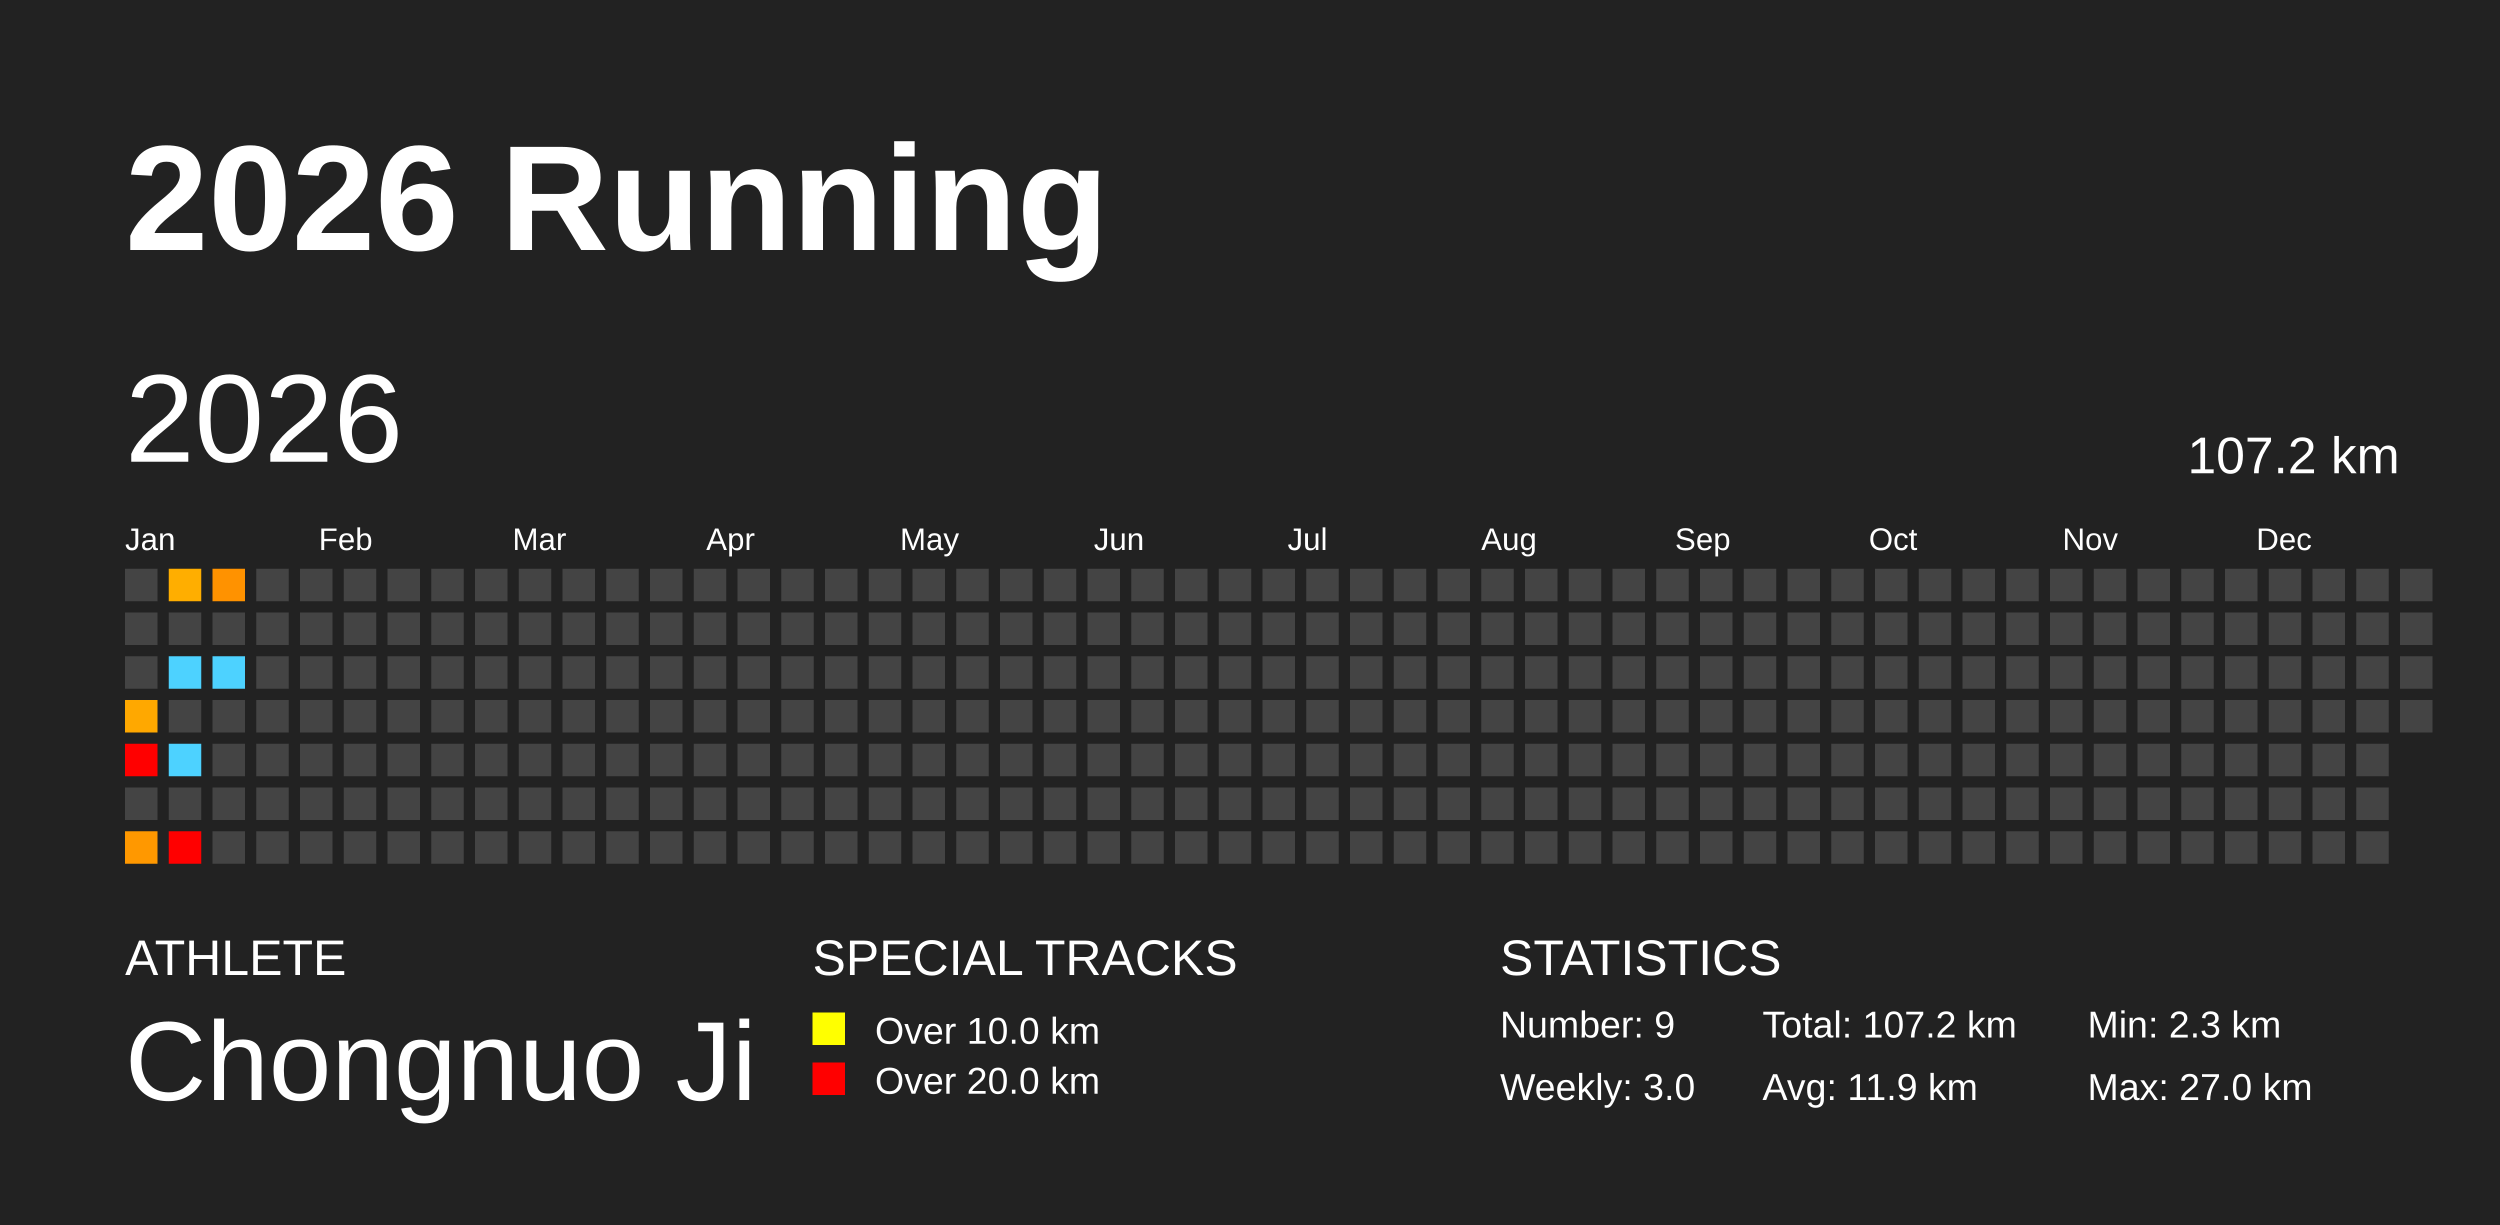
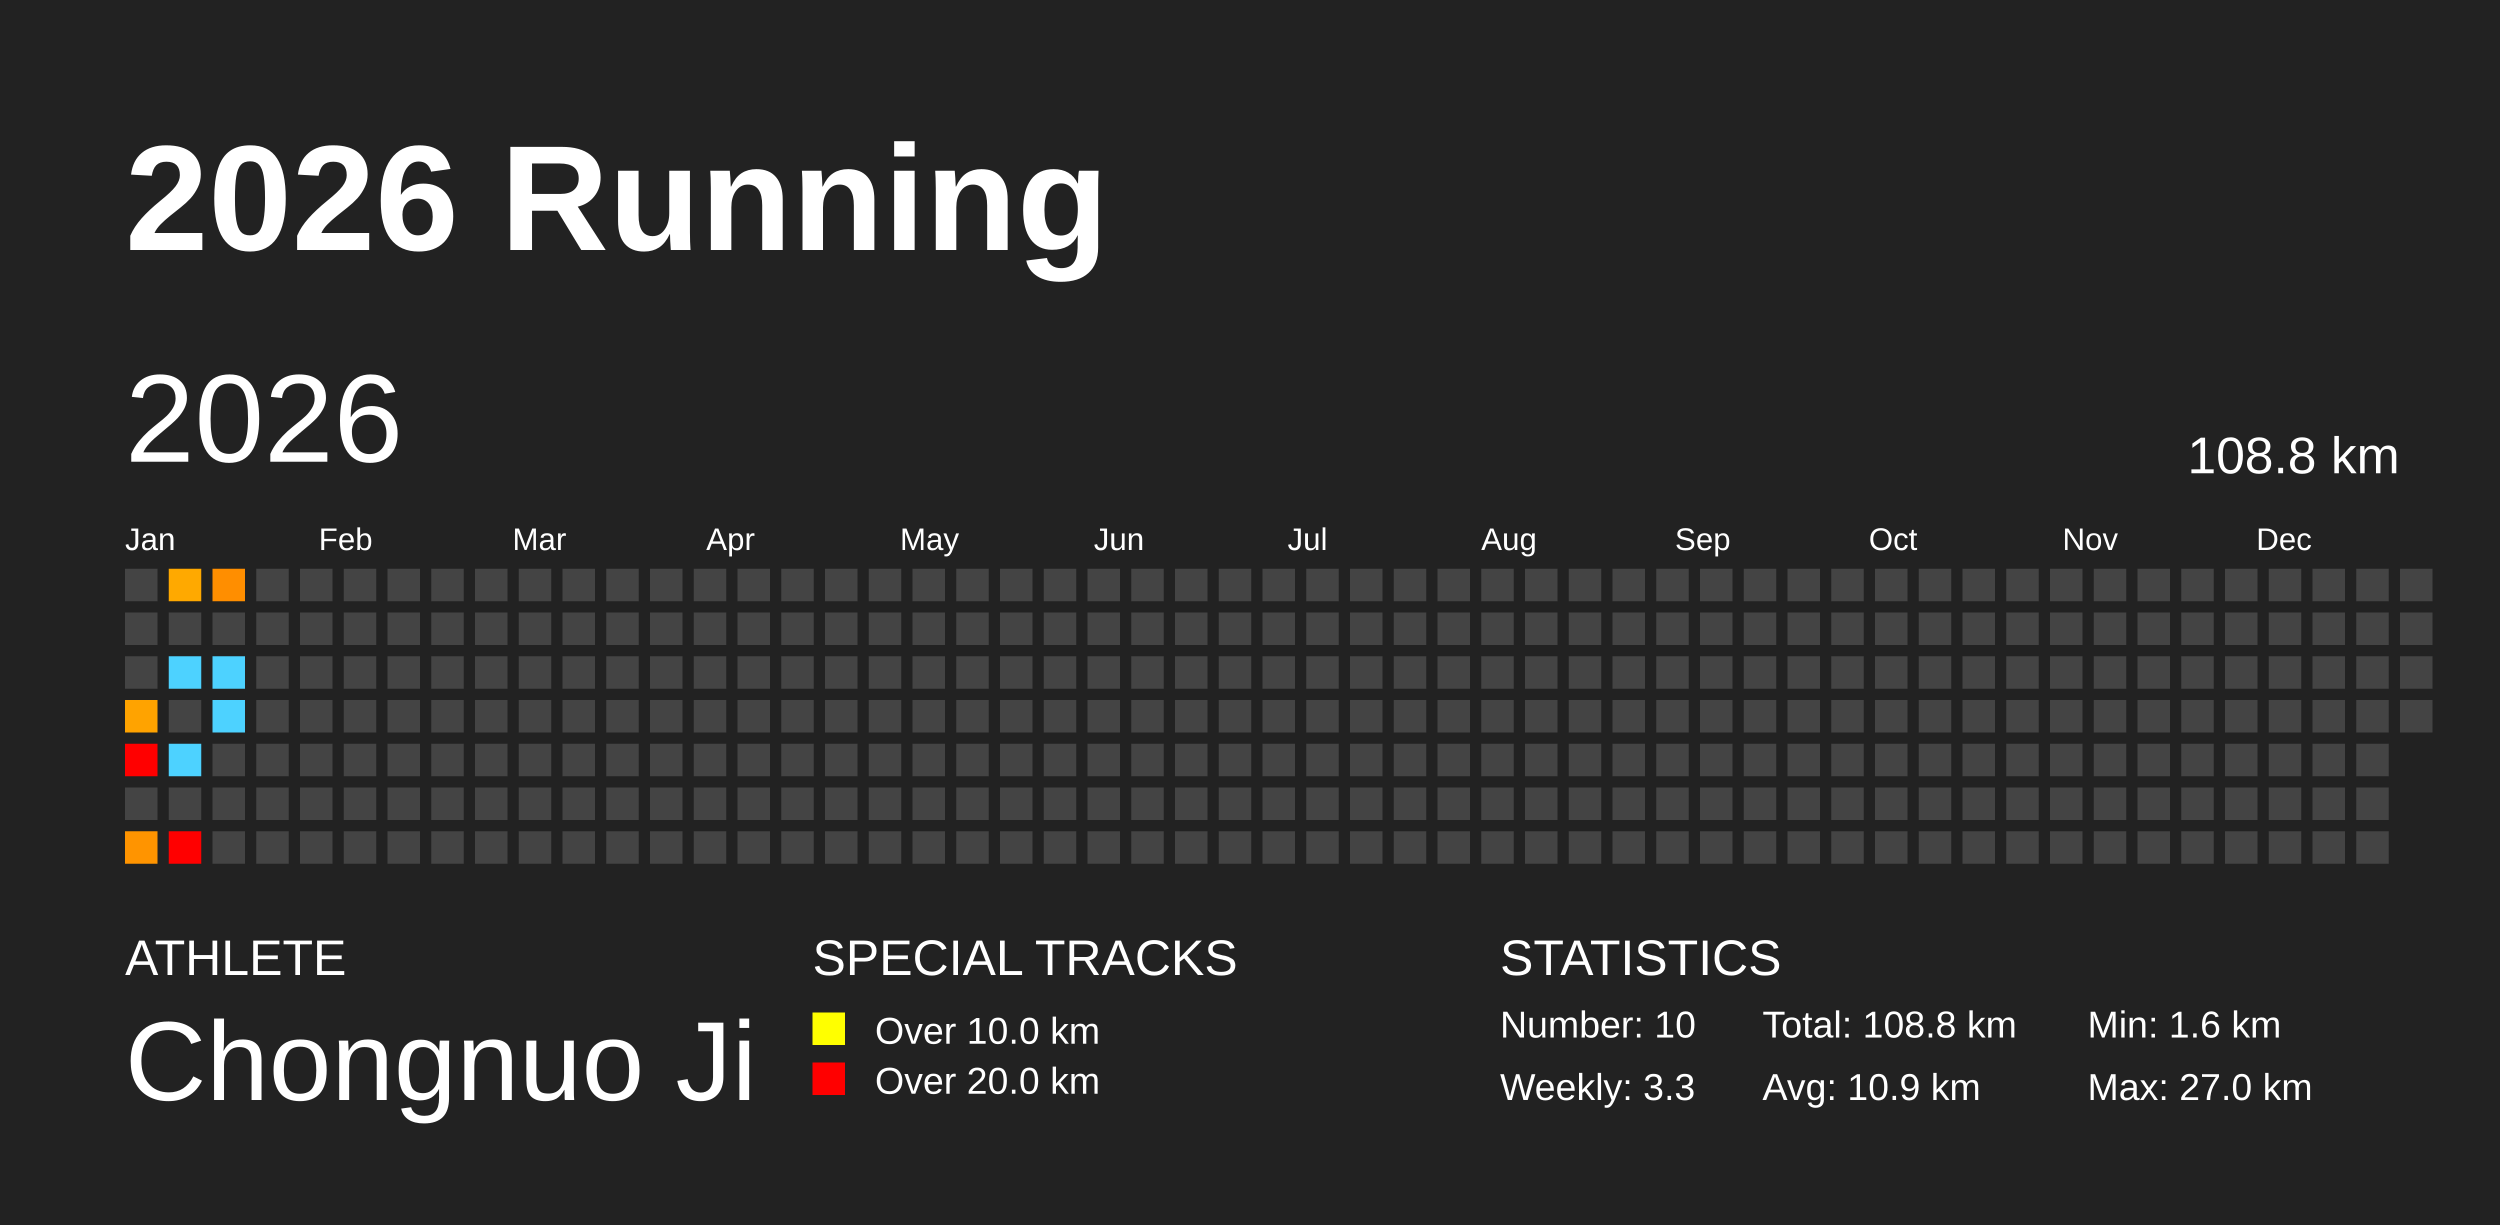
<svg xmlns="http://www.w3.org/2000/svg" baseProfile="full" height="98mm" version="1.1" viewBox="0,0,200,98" width="200mm">
  <defs />
  <rect fill="#222222" height="98" width="200" x="0" y="0" />
  <text fill="#FFFFFF" style="font-size:12px; font-family:Arial; font-weight:bold;" x="10" y="20">2026 Running</text>
  <text fill="#FFFFFF" style="font-size:4px; font-family:Arial" x="10" y="78">ATHLETE</text>
  <text fill="#FFFFFF" style="font-size:9px; font-family:Arial" x="10" y="88">Chongnuo Ji</text>
  <text fill="#FFFFFF" style="font-size:4px; font-family:Arial" x="65" y="78">SPECIAL TRACKS</text>
  <rect fill="yellow" height="2.6" width="2.6" x="65" y="81" />
  <text fill="#FFFFFF" style="font-size:3px; font-family:Arial" x="70" y="83.5">Over 10.0 km</text>
  <rect fill="red" height="2.6" width="2.6" x="65" y="85" />
  <text fill="#FFFFFF" style="font-size:3px; font-family:Arial" x="70" y="87.5">Over 20.0 km</text>
  <text fill="#FFFFFF" style="font-size:4px; font-family:Arial" x="120" y="78">STATISTICS</text>
-   <text fill="#FFFFFF" style="font-size:3px; font-family:Arial" x="120" y="83">Number: 9</text>
-   <text fill="#FFFFFF" style="font-size:3px; font-family:Arial" x="120" y="88">Weekly: 3.0</text>
-   <text fill="#FFFFFF" style="font-size:3px; font-family:Arial" x="141" y="83">Total: 107.2 km</text>
-   <text fill="#FFFFFF" style="font-size:3px; font-family:Arial" x="141" y="88">Avg: 11.9 km</text>
-   <text fill="#FFFFFF" style="font-size:3px; font-family:Arial" x="167" y="83">Min: 2.3 km</text>
+   <text fill="#FFFFFF" style="font-size:3px; font-family:Arial" x="120" y="83">Number: 10</text>
+   <text fill="#FFFFFF" style="font-size:3px; font-family:Arial" x="120" y="88">Weekly: 3.3</text>
+   <text fill="#FFFFFF" style="font-size:3px; font-family:Arial" x="141" y="83">Total: 108.8 km</text>
+   <text fill="#FFFFFF" style="font-size:3px; font-family:Arial" x="141" y="88">Avg: 10.9 km</text>
+   <text fill="#FFFFFF" style="font-size:3px; font-family:Arial" x="167" y="83">Min: 1.6 km</text>
  <text fill="#FFFFFF" style="font-size:3px; font-family:Arial" x="167" y="88">Max: 27.0 km</text>
  <text dominant-baseline="hanging" fill="#FFFFFF" style="font-size:10.0px; font-family:Arial;" x="10" y="30">2026</text>
-   <text dominant-baseline="hanging" fill="#FFFFFF" style="font-size:4.125px; font-family:Arial;" x="175" y="35">107.2 km</text>
+   <text dominant-baseline="hanging" fill="#FFFFFF" style="font-size:4.125px; font-family:Arial;" x="175" y="35">108.8 km</text>
  <text fill="#FFFFFF" style="font-size:2.5px; font-family:Arial" x="10.0" y="44">Jan</text>
  <text fill="#FFFFFF" style="font-size:2.5px; font-family:Arial" x="25.5" y="44">Feb</text>
  <text fill="#FFFFFF" style="font-size:2.5px; font-family:Arial" x="41.0" y="44">Mar</text>
  <text fill="#FFFFFF" style="font-size:2.5px; font-family:Arial" x="56.5" y="44">Apr</text>
  <text fill="#FFFFFF" style="font-size:2.5px; font-family:Arial" x="72.0" y="44">May</text>
  <text fill="#FFFFFF" style="font-size:2.5px; font-family:Arial" x="87.5" y="44">Jun</text>
  <text fill="#FFFFFF" style="font-size:2.5px; font-family:Arial" x="103.0" y="44">Jul</text>
  <text fill="#FFFFFF" style="font-size:2.5px; font-family:Arial" x="118.5" y="44">Aug</text>
  <text fill="#FFFFFF" style="font-size:2.5px; font-family:Arial" x="134.0" y="44">Sep</text>
  <text fill="#FFFFFF" style="font-size:2.5px; font-family:Arial" x="149.5" y="44">Oct</text>
  <text fill="#FFFFFF" style="font-size:2.5px; font-family:Arial" x="165.0" y="44">Nov</text>
  <text fill="#FFFFFF" style="font-size:2.5px; font-family:Arial" x="180.5" y="44">Dec</text>
  <rect fill="#444444" height="2.6" width="2.6" x="10.0" y="45.5" />
  <rect fill="#444444" height="2.6" width="2.6" x="10.0" y="49.0" />
  <rect fill="#444444" height="2.6" width="2.6" x="10.0" y="52.5" />
-   <rect fill="#ffa800" height="2.6" width="2.6" x="10.0" y="56.0" />
+   <rect fill="#ffa300" height="2.6" width="2.6" x="10.0" y="56.0" />
  <rect fill="red" height="2.6" width="2.6" x="10.0" y="59.5" />
  <rect fill="#444444" height="2.6" width="2.6" x="10.0" y="63.0" />
-   <rect fill="#ff9800" height="2.6" width="2.6" x="10.0" y="66.5" />
-   <rect fill="#ffae00" height="2.6" width="2.6" x="13.5" y="45.5" />
+   <rect fill="#ff9400" height="2.6" width="2.6" x="10.0" y="66.5" />
+   <rect fill="#ffa900" height="2.6" width="2.6" x="13.5" y="45.5" />
  <rect fill="#444444" height="2.6" width="2.6" x="13.5" y="49.0" />
  <rect fill="#4dd2ff" height="2.6" width="2.6" x="13.5" y="52.5" />
  <rect fill="#444444" height="2.6" width="2.6" x="13.5" y="56.0" />
  <rect fill="#4dd2ff" height="2.6" width="2.6" x="13.5" y="59.5" />
  <rect fill="#444444" height="2.6" width="2.6" x="13.5" y="63.0" />
  <rect fill="red" height="2.6" width="2.6" x="13.5" y="66.5" />
-   <rect fill="#ff9200" height="2.6" width="2.6" x="17.0" y="45.5" />
+   <rect fill="#ff8e00" height="2.6" width="2.6" x="17.0" y="45.5" />
  <rect fill="#444444" height="2.6" width="2.6" x="17.0" y="49.0" />
  <rect fill="#4dd2ff" height="2.6" width="2.6" x="17.0" y="52.5" />
-   <rect fill="#444444" height="2.6" width="2.6" x="17.0" y="56.0" />
+   <rect fill="#4dd2ff" height="2.6" width="2.6" x="17.0" y="56.0" />
  <rect fill="#444444" height="2.6" width="2.6" x="17.0" y="59.5" />
  <rect fill="#444444" height="2.6" width="2.6" x="17.0" y="63.0" />
  <rect fill="#444444" height="2.6" width="2.6" x="17.0" y="66.5" />
  <rect fill="#444444" height="2.6" width="2.6" x="20.5" y="45.5" />
  <rect fill="#444444" height="2.6" width="2.6" x="20.5" y="49.0" />
  <rect fill="#444444" height="2.6" width="2.6" x="20.5" y="52.5" />
  <rect fill="#444444" height="2.6" width="2.6" x="20.5" y="56.0" />
  <rect fill="#444444" height="2.6" width="2.6" x="20.5" y="59.5" />
  <rect fill="#444444" height="2.6" width="2.6" x="20.5" y="63.0" />
  <rect fill="#444444" height="2.6" width="2.6" x="20.5" y="66.5" />
  <rect fill="#444444" height="2.6" width="2.6" x="24.0" y="45.5" />
  <rect fill="#444444" height="2.6" width="2.6" x="24.0" y="49.0" />
  <rect fill="#444444" height="2.6" width="2.6" x="24.0" y="52.5" />
  <rect fill="#444444" height="2.6" width="2.6" x="24.0" y="56.0" />
  <rect fill="#444444" height="2.6" width="2.6" x="24.0" y="59.5" />
  <rect fill="#444444" height="2.6" width="2.6" x="24.0" y="63.0" />
  <rect fill="#444444" height="2.6" width="2.6" x="24.0" y="66.5" />
  <rect fill="#444444" height="2.6" width="2.6" x="27.5" y="45.5" />
  <rect fill="#444444" height="2.6" width="2.6" x="27.5" y="49.0" />
  <rect fill="#444444" height="2.6" width="2.6" x="27.5" y="52.5" />
  <rect fill="#444444" height="2.6" width="2.6" x="27.5" y="56.0" />
  <rect fill="#444444" height="2.6" width="2.6" x="27.5" y="59.5" />
  <rect fill="#444444" height="2.6" width="2.6" x="27.5" y="63.0" />
  <rect fill="#444444" height="2.6" width="2.6" x="27.5" y="66.5" />
  <rect fill="#444444" height="2.6" width="2.6" x="31.0" y="45.5" />
  <rect fill="#444444" height="2.6" width="2.6" x="31.0" y="49.0" />
  <rect fill="#444444" height="2.6" width="2.6" x="31.0" y="52.5" />
  <rect fill="#444444" height="2.6" width="2.6" x="31.0" y="56.0" />
  <rect fill="#444444" height="2.6" width="2.6" x="31.0" y="59.5" />
  <rect fill="#444444" height="2.6" width="2.6" x="31.0" y="63.0" />
  <rect fill="#444444" height="2.6" width="2.6" x="31.0" y="66.5" />
  <rect fill="#444444" height="2.6" width="2.6" x="34.5" y="45.5" />
  <rect fill="#444444" height="2.6" width="2.6" x="34.5" y="49.0" />
  <rect fill="#444444" height="2.6" width="2.6" x="34.5" y="52.5" />
  <rect fill="#444444" height="2.6" width="2.6" x="34.5" y="56.0" />
  <rect fill="#444444" height="2.6" width="2.6" x="34.5" y="59.5" />
  <rect fill="#444444" height="2.6" width="2.6" x="34.5" y="63.0" />
  <rect fill="#444444" height="2.6" width="2.6" x="34.5" y="66.5" />
  <rect fill="#444444" height="2.6" width="2.6" x="38.0" y="45.5" />
  <rect fill="#444444" height="2.6" width="2.6" x="38.0" y="49.0" />
  <rect fill="#444444" height="2.6" width="2.6" x="38.0" y="52.5" />
  <rect fill="#444444" height="2.6" width="2.6" x="38.0" y="56.0" />
  <rect fill="#444444" height="2.6" width="2.6" x="38.0" y="59.5" />
  <rect fill="#444444" height="2.6" width="2.6" x="38.0" y="63.0" />
  <rect fill="#444444" height="2.6" width="2.6" x="38.0" y="66.5" />
  <rect fill="#444444" height="2.6" width="2.6" x="41.5" y="45.5" />
  <rect fill="#444444" height="2.6" width="2.6" x="41.5" y="49.0" />
  <rect fill="#444444" height="2.6" width="2.6" x="41.5" y="52.5" />
  <rect fill="#444444" height="2.6" width="2.6" x="41.5" y="56.0" />
  <rect fill="#444444" height="2.6" width="2.6" x="41.5" y="59.5" />
  <rect fill="#444444" height="2.6" width="2.6" x="41.5" y="63.0" />
  <rect fill="#444444" height="2.6" width="2.6" x="41.5" y="66.5" />
  <rect fill="#444444" height="2.6" width="2.6" x="45.0" y="45.5" />
  <rect fill="#444444" height="2.6" width="2.6" x="45.0" y="49.0" />
  <rect fill="#444444" height="2.6" width="2.6" x="45.0" y="52.5" />
  <rect fill="#444444" height="2.6" width="2.6" x="45.0" y="56.0" />
  <rect fill="#444444" height="2.6" width="2.6" x="45.0" y="59.5" />
  <rect fill="#444444" height="2.6" width="2.6" x="45.0" y="63.0" />
  <rect fill="#444444" height="2.6" width="2.6" x="45.0" y="66.5" />
  <rect fill="#444444" height="2.6" width="2.6" x="48.5" y="45.5" />
  <rect fill="#444444" height="2.6" width="2.6" x="48.5" y="49.0" />
  <rect fill="#444444" height="2.6" width="2.6" x="48.5" y="52.5" />
  <rect fill="#444444" height="2.6" width="2.6" x="48.5" y="56.0" />
  <rect fill="#444444" height="2.6" width="2.6" x="48.5" y="59.5" />
  <rect fill="#444444" height="2.6" width="2.6" x="48.5" y="63.0" />
  <rect fill="#444444" height="2.6" width="2.6" x="48.5" y="66.5" />
  <rect fill="#444444" height="2.6" width="2.6" x="52.0" y="45.5" />
  <rect fill="#444444" height="2.6" width="2.6" x="52.0" y="49.0" />
  <rect fill="#444444" height="2.6" width="2.6" x="52.0" y="52.5" />
  <rect fill="#444444" height="2.6" width="2.6" x="52.0" y="56.0" />
  <rect fill="#444444" height="2.6" width="2.6" x="52.0" y="59.5" />
  <rect fill="#444444" height="2.6" width="2.6" x="52.0" y="63.0" />
  <rect fill="#444444" height="2.6" width="2.6" x="52.0" y="66.5" />
  <rect fill="#444444" height="2.6" width="2.6" x="55.5" y="45.5" />
  <rect fill="#444444" height="2.6" width="2.6" x="55.5" y="49.0" />
  <rect fill="#444444" height="2.6" width="2.6" x="55.5" y="52.5" />
  <rect fill="#444444" height="2.6" width="2.6" x="55.5" y="56.0" />
  <rect fill="#444444" height="2.6" width="2.6" x="55.5" y="59.5" />
  <rect fill="#444444" height="2.6" width="2.6" x="55.5" y="63.0" />
  <rect fill="#444444" height="2.6" width="2.6" x="55.5" y="66.5" />
  <rect fill="#444444" height="2.6" width="2.6" x="59.0" y="45.5" />
  <rect fill="#444444" height="2.6" width="2.6" x="59.0" y="49.0" />
  <rect fill="#444444" height="2.6" width="2.6" x="59.0" y="52.5" />
  <rect fill="#444444" height="2.6" width="2.6" x="59.0" y="56.0" />
  <rect fill="#444444" height="2.6" width="2.6" x="59.0" y="59.5" />
  <rect fill="#444444" height="2.6" width="2.6" x="59.0" y="63.0" />
  <rect fill="#444444" height="2.6" width="2.6" x="59.0" y="66.5" />
  <rect fill="#444444" height="2.6" width="2.6" x="62.5" y="45.5" />
  <rect fill="#444444" height="2.6" width="2.6" x="62.5" y="49.0" />
  <rect fill="#444444" height="2.6" width="2.6" x="62.5" y="52.5" />
  <rect fill="#444444" height="2.6" width="2.6" x="62.5" y="56.0" />
  <rect fill="#444444" height="2.6" width="2.6" x="62.5" y="59.5" />
  <rect fill="#444444" height="2.6" width="2.6" x="62.5" y="63.0" />
  <rect fill="#444444" height="2.6" width="2.6" x="62.5" y="66.5" />
  <rect fill="#444444" height="2.6" width="2.6" x="66.0" y="45.5" />
  <rect fill="#444444" height="2.6" width="2.6" x="66.0" y="49.0" />
  <rect fill="#444444" height="2.6" width="2.6" x="66.0" y="52.5" />
  <rect fill="#444444" height="2.6" width="2.6" x="66.0" y="56.0" />
  <rect fill="#444444" height="2.6" width="2.6" x="66.0" y="59.5" />
  <rect fill="#444444" height="2.6" width="2.6" x="66.0" y="63.0" />
  <rect fill="#444444" height="2.6" width="2.6" x="66.0" y="66.5" />
  <rect fill="#444444" height="2.6" width="2.6" x="69.5" y="45.5" />
  <rect fill="#444444" height="2.6" width="2.6" x="69.5" y="49.0" />
  <rect fill="#444444" height="2.6" width="2.6" x="69.5" y="52.5" />
  <rect fill="#444444" height="2.6" width="2.6" x="69.5" y="56.0" />
  <rect fill="#444444" height="2.6" width="2.6" x="69.5" y="59.5" />
  <rect fill="#444444" height="2.6" width="2.6" x="69.5" y="63.0" />
  <rect fill="#444444" height="2.6" width="2.6" x="69.5" y="66.5" />
  <rect fill="#444444" height="2.6" width="2.6" x="73.0" y="45.5" />
  <rect fill="#444444" height="2.6" width="2.6" x="73.0" y="49.0" />
  <rect fill="#444444" height="2.6" width="2.6" x="73.0" y="52.5" />
  <rect fill="#444444" height="2.6" width="2.6" x="73.0" y="56.0" />
  <rect fill="#444444" height="2.6" width="2.6" x="73.0" y="59.5" />
  <rect fill="#444444" height="2.6" width="2.6" x="73.0" y="63.0" />
  <rect fill="#444444" height="2.6" width="2.6" x="73.0" y="66.5" />
  <rect fill="#444444" height="2.6" width="2.6" x="76.5" y="45.5" />
  <rect fill="#444444" height="2.6" width="2.6" x="76.5" y="49.0" />
  <rect fill="#444444" height="2.6" width="2.6" x="76.5" y="52.5" />
  <rect fill="#444444" height="2.6" width="2.6" x="76.5" y="56.0" />
  <rect fill="#444444" height="2.6" width="2.6" x="76.5" y="59.5" />
  <rect fill="#444444" height="2.6" width="2.6" x="76.5" y="63.0" />
  <rect fill="#444444" height="2.6" width="2.6" x="76.5" y="66.5" />
  <rect fill="#444444" height="2.6" width="2.6" x="80.0" y="45.5" />
  <rect fill="#444444" height="2.6" width="2.6" x="80.0" y="49.0" />
  <rect fill="#444444" height="2.6" width="2.6" x="80.0" y="52.5" />
  <rect fill="#444444" height="2.6" width="2.6" x="80.0" y="56.0" />
  <rect fill="#444444" height="2.6" width="2.6" x="80.0" y="59.5" />
  <rect fill="#444444" height="2.6" width="2.6" x="80.0" y="63.0" />
  <rect fill="#444444" height="2.6" width="2.6" x="80.0" y="66.5" />
  <rect fill="#444444" height="2.6" width="2.6" x="83.5" y="45.5" />
  <rect fill="#444444" height="2.6" width="2.6" x="83.5" y="49.0" />
  <rect fill="#444444" height="2.6" width="2.6" x="83.5" y="52.5" />
  <rect fill="#444444" height="2.6" width="2.6" x="83.5" y="56.0" />
  <rect fill="#444444" height="2.6" width="2.6" x="83.5" y="59.5" />
  <rect fill="#444444" height="2.6" width="2.6" x="83.5" y="63.0" />
  <rect fill="#444444" height="2.6" width="2.6" x="83.5" y="66.5" />
  <rect fill="#444444" height="2.6" width="2.6" x="87.0" y="45.5" />
  <rect fill="#444444" height="2.6" width="2.6" x="87.0" y="49.0" />
  <rect fill="#444444" height="2.6" width="2.6" x="87.0" y="52.5" />
  <rect fill="#444444" height="2.6" width="2.6" x="87.0" y="56.0" />
  <rect fill="#444444" height="2.6" width="2.6" x="87.0" y="59.5" />
  <rect fill="#444444" height="2.6" width="2.6" x="87.0" y="63.0" />
  <rect fill="#444444" height="2.6" width="2.6" x="87.0" y="66.5" />
  <rect fill="#444444" height="2.6" width="2.6" x="90.5" y="45.5" />
  <rect fill="#444444" height="2.6" width="2.6" x="90.5" y="49.0" />
  <rect fill="#444444" height="2.6" width="2.6" x="90.5" y="52.5" />
  <rect fill="#444444" height="2.6" width="2.6" x="90.5" y="56.0" />
  <rect fill="#444444" height="2.6" width="2.6" x="90.5" y="59.5" />
  <rect fill="#444444" height="2.6" width="2.6" x="90.5" y="63.0" />
  <rect fill="#444444" height="2.6" width="2.6" x="90.5" y="66.5" />
  <rect fill="#444444" height="2.6" width="2.6" x="94.0" y="45.5" />
  <rect fill="#444444" height="2.6" width="2.6" x="94.0" y="49.0" />
  <rect fill="#444444" height="2.6" width="2.6" x="94.0" y="52.5" />
  <rect fill="#444444" height="2.6" width="2.6" x="94.0" y="56.0" />
  <rect fill="#444444" height="2.6" width="2.6" x="94.0" y="59.5" />
  <rect fill="#444444" height="2.6" width="2.6" x="94.0" y="63.0" />
  <rect fill="#444444" height="2.6" width="2.6" x="94.0" y="66.5" />
  <rect fill="#444444" height="2.6" width="2.6" x="97.5" y="45.5" />
  <rect fill="#444444" height="2.6" width="2.6" x="97.5" y="49.0" />
  <rect fill="#444444" height="2.6" width="2.6" x="97.5" y="52.5" />
  <rect fill="#444444" height="2.6" width="2.6" x="97.5" y="56.0" />
  <rect fill="#444444" height="2.6" width="2.6" x="97.5" y="59.5" />
  <rect fill="#444444" height="2.6" width="2.6" x="97.5" y="63.0" />
  <rect fill="#444444" height="2.6" width="2.6" x="97.5" y="66.5" />
  <rect fill="#444444" height="2.6" width="2.6" x="101.0" y="45.5" />
  <rect fill="#444444" height="2.6" width="2.6" x="101.0" y="49.0" />
  <rect fill="#444444" height="2.6" width="2.6" x="101.0" y="52.5" />
  <rect fill="#444444" height="2.6" width="2.6" x="101.0" y="56.0" />
  <rect fill="#444444" height="2.6" width="2.6" x="101.0" y="59.5" />
  <rect fill="#444444" height="2.6" width="2.6" x="101.0" y="63.0" />
  <rect fill="#444444" height="2.6" width="2.6" x="101.0" y="66.5" />
  <rect fill="#444444" height="2.6" width="2.6" x="104.5" y="45.5" />
  <rect fill="#444444" height="2.6" width="2.6" x="104.5" y="49.0" />
  <rect fill="#444444" height="2.6" width="2.6" x="104.5" y="52.5" />
  <rect fill="#444444" height="2.6" width="2.6" x="104.5" y="56.0" />
  <rect fill="#444444" height="2.6" width="2.6" x="104.5" y="59.5" />
  <rect fill="#444444" height="2.6" width="2.6" x="104.5" y="63.0" />
  <rect fill="#444444" height="2.6" width="2.6" x="104.5" y="66.5" />
  <rect fill="#444444" height="2.6" width="2.6" x="108.0" y="45.5" />
  <rect fill="#444444" height="2.6" width="2.6" x="108.0" y="49.0" />
  <rect fill="#444444" height="2.6" width="2.6" x="108.0" y="52.5" />
  <rect fill="#444444" height="2.6" width="2.6" x="108.0" y="56.0" />
  <rect fill="#444444" height="2.6" width="2.6" x="108.0" y="59.5" />
  <rect fill="#444444" height="2.6" width="2.6" x="108.0" y="63.0" />
  <rect fill="#444444" height="2.6" width="2.6" x="108.0" y="66.5" />
  <rect fill="#444444" height="2.6" width="2.6" x="111.5" y="45.5" />
  <rect fill="#444444" height="2.6" width="2.6" x="111.5" y="49.0" />
  <rect fill="#444444" height="2.6" width="2.6" x="111.5" y="52.5" />
  <rect fill="#444444" height="2.6" width="2.6" x="111.5" y="56.0" />
  <rect fill="#444444" height="2.6" width="2.6" x="111.5" y="59.5" />
  <rect fill="#444444" height="2.6" width="2.6" x="111.5" y="63.0" />
  <rect fill="#444444" height="2.6" width="2.6" x="111.5" y="66.5" />
  <rect fill="#444444" height="2.6" width="2.6" x="115.0" y="45.5" />
  <rect fill="#444444" height="2.6" width="2.6" x="115.0" y="49.0" />
  <rect fill="#444444" height="2.6" width="2.6" x="115.0" y="52.5" />
  <rect fill="#444444" height="2.6" width="2.6" x="115.0" y="56.0" />
  <rect fill="#444444" height="2.6" width="2.6" x="115.0" y="59.5" />
  <rect fill="#444444" height="2.6" width="2.6" x="115.0" y="63.0" />
  <rect fill="#444444" height="2.6" width="2.6" x="115.0" y="66.5" />
  <rect fill="#444444" height="2.6" width="2.6" x="118.5" y="45.5" />
  <rect fill="#444444" height="2.6" width="2.6" x="118.5" y="49.0" />
  <rect fill="#444444" height="2.6" width="2.6" x="118.5" y="52.5" />
  <rect fill="#444444" height="2.6" width="2.6" x="118.5" y="56.0" />
  <rect fill="#444444" height="2.6" width="2.6" x="118.5" y="59.5" />
  <rect fill="#444444" height="2.6" width="2.6" x="118.5" y="63.0" />
  <rect fill="#444444" height="2.6" width="2.6" x="118.5" y="66.5" />
  <rect fill="#444444" height="2.6" width="2.6" x="122.0" y="45.5" />
  <rect fill="#444444" height="2.6" width="2.6" x="122.0" y="49.0" />
  <rect fill="#444444" height="2.6" width="2.6" x="122.0" y="52.5" />
  <rect fill="#444444" height="2.6" width="2.6" x="122.0" y="56.0" />
  <rect fill="#444444" height="2.6" width="2.6" x="122.0" y="59.5" />
  <rect fill="#444444" height="2.6" width="2.6" x="122.0" y="63.0" />
  <rect fill="#444444" height="2.6" width="2.6" x="122.0" y="66.5" />
  <rect fill="#444444" height="2.6" width="2.6" x="125.5" y="45.5" />
  <rect fill="#444444" height="2.6" width="2.6" x="125.5" y="49.0" />
  <rect fill="#444444" height="2.6" width="2.6" x="125.5" y="52.5" />
  <rect fill="#444444" height="2.6" width="2.6" x="125.5" y="56.0" />
  <rect fill="#444444" height="2.6" width="2.6" x="125.5" y="59.5" />
  <rect fill="#444444" height="2.6" width="2.6" x="125.5" y="63.0" />
  <rect fill="#444444" height="2.6" width="2.6" x="125.5" y="66.5" />
  <rect fill="#444444" height="2.6" width="2.6" x="129.0" y="45.5" />
  <rect fill="#444444" height="2.6" width="2.6" x="129.0" y="49.0" />
  <rect fill="#444444" height="2.6" width="2.6" x="129.0" y="52.5" />
  <rect fill="#444444" height="2.6" width="2.6" x="129.0" y="56.0" />
  <rect fill="#444444" height="2.6" width="2.6" x="129.0" y="59.5" />
  <rect fill="#444444" height="2.6" width="2.6" x="129.0" y="63.0" />
  <rect fill="#444444" height="2.6" width="2.6" x="129.0" y="66.5" />
  <rect fill="#444444" height="2.6" width="2.6" x="132.5" y="45.5" />
  <rect fill="#444444" height="2.6" width="2.6" x="132.5" y="49.0" />
  <rect fill="#444444" height="2.6" width="2.6" x="132.5" y="52.5" />
  <rect fill="#444444" height="2.6" width="2.6" x="132.5" y="56.0" />
  <rect fill="#444444" height="2.6" width="2.6" x="132.5" y="59.5" />
  <rect fill="#444444" height="2.6" width="2.6" x="132.5" y="63.0" />
  <rect fill="#444444" height="2.6" width="2.6" x="132.5" y="66.5" />
  <rect fill="#444444" height="2.6" width="2.6" x="136.0" y="45.5" />
  <rect fill="#444444" height="2.6" width="2.6" x="136.0" y="49.0" />
  <rect fill="#444444" height="2.6" width="2.6" x="136.0" y="52.5" />
  <rect fill="#444444" height="2.6" width="2.6" x="136.0" y="56.0" />
  <rect fill="#444444" height="2.6" width="2.6" x="136.0" y="59.5" />
  <rect fill="#444444" height="2.6" width="2.6" x="136.0" y="63.0" />
  <rect fill="#444444" height="2.6" width="2.6" x="136.0" y="66.5" />
  <rect fill="#444444" height="2.6" width="2.6" x="139.5" y="45.5" />
  <rect fill="#444444" height="2.6" width="2.6" x="139.5" y="49.0" />
  <rect fill="#444444" height="2.6" width="2.6" x="139.5" y="52.5" />
  <rect fill="#444444" height="2.6" width="2.6" x="139.5" y="56.0" />
  <rect fill="#444444" height="2.6" width="2.6" x="139.5" y="59.5" />
  <rect fill="#444444" height="2.6" width="2.6" x="139.5" y="63.0" />
  <rect fill="#444444" height="2.6" width="2.6" x="139.5" y="66.5" />
  <rect fill="#444444" height="2.6" width="2.6" x="143.0" y="45.5" />
  <rect fill="#444444" height="2.6" width="2.6" x="143.0" y="49.0" />
  <rect fill="#444444" height="2.6" width="2.6" x="143.0" y="52.5" />
  <rect fill="#444444" height="2.6" width="2.6" x="143.0" y="56.0" />
  <rect fill="#444444" height="2.6" width="2.6" x="143.0" y="59.5" />
  <rect fill="#444444" height="2.6" width="2.6" x="143.0" y="63.0" />
  <rect fill="#444444" height="2.6" width="2.6" x="143.0" y="66.5" />
  <rect fill="#444444" height="2.6" width="2.6" x="146.5" y="45.5" />
  <rect fill="#444444" height="2.6" width="2.6" x="146.5" y="49.0" />
  <rect fill="#444444" height="2.6" width="2.6" x="146.5" y="52.5" />
  <rect fill="#444444" height="2.6" width="2.6" x="146.5" y="56.0" />
  <rect fill="#444444" height="2.6" width="2.6" x="146.5" y="59.5" />
  <rect fill="#444444" height="2.6" width="2.6" x="146.5" y="63.0" />
  <rect fill="#444444" height="2.6" width="2.6" x="146.5" y="66.5" />
  <rect fill="#444444" height="2.6" width="2.6" x="150.0" y="45.5" />
  <rect fill="#444444" height="2.6" width="2.6" x="150.0" y="49.0" />
  <rect fill="#444444" height="2.6" width="2.6" x="150.0" y="52.5" />
  <rect fill="#444444" height="2.6" width="2.6" x="150.0" y="56.0" />
  <rect fill="#444444" height="2.6" width="2.6" x="150.0" y="59.5" />
  <rect fill="#444444" height="2.6" width="2.6" x="150.0" y="63.0" />
  <rect fill="#444444" height="2.6" width="2.6" x="150.0" y="66.5" />
  <rect fill="#444444" height="2.6" width="2.6" x="153.5" y="45.5" />
  <rect fill="#444444" height="2.6" width="2.6" x="153.5" y="49.0" />
  <rect fill="#444444" height="2.6" width="2.6" x="153.5" y="52.5" />
  <rect fill="#444444" height="2.6" width="2.6" x="153.5" y="56.0" />
  <rect fill="#444444" height="2.6" width="2.6" x="153.5" y="59.5" />
  <rect fill="#444444" height="2.6" width="2.6" x="153.5" y="63.0" />
  <rect fill="#444444" height="2.6" width="2.6" x="153.5" y="66.5" />
  <rect fill="#444444" height="2.6" width="2.6" x="157.0" y="45.5" />
  <rect fill="#444444" height="2.6" width="2.6" x="157.0" y="49.0" />
  <rect fill="#444444" height="2.6" width="2.6" x="157.0" y="52.5" />
  <rect fill="#444444" height="2.6" width="2.6" x="157.0" y="56.0" />
  <rect fill="#444444" height="2.6" width="2.6" x="157.0" y="59.5" />
  <rect fill="#444444" height="2.6" width="2.6" x="157.0" y="63.0" />
  <rect fill="#444444" height="2.6" width="2.6" x="157.0" y="66.5" />
  <rect fill="#444444" height="2.6" width="2.6" x="160.5" y="45.5" />
  <rect fill="#444444" height="2.6" width="2.6" x="160.5" y="49.0" />
  <rect fill="#444444" height="2.6" width="2.6" x="160.5" y="52.5" />
  <rect fill="#444444" height="2.6" width="2.6" x="160.5" y="56.0" />
  <rect fill="#444444" height="2.6" width="2.6" x="160.5" y="59.5" />
  <rect fill="#444444" height="2.6" width="2.6" x="160.5" y="63.0" />
  <rect fill="#444444" height="2.6" width="2.6" x="160.5" y="66.5" />
  <rect fill="#444444" height="2.6" width="2.6" x="164.0" y="45.5" />
  <rect fill="#444444" height="2.6" width="2.6" x="164.0" y="49.0" />
  <rect fill="#444444" height="2.6" width="2.6" x="164.0" y="52.5" />
  <rect fill="#444444" height="2.6" width="2.6" x="164.0" y="56.0" />
  <rect fill="#444444" height="2.6" width="2.6" x="164.0" y="59.5" />
  <rect fill="#444444" height="2.6" width="2.6" x="164.0" y="63.0" />
  <rect fill="#444444" height="2.6" width="2.6" x="164.0" y="66.5" />
  <rect fill="#444444" height="2.6" width="2.6" x="167.5" y="45.5" />
  <rect fill="#444444" height="2.6" width="2.6" x="167.5" y="49.0" />
  <rect fill="#444444" height="2.6" width="2.6" x="167.5" y="52.5" />
  <rect fill="#444444" height="2.6" width="2.6" x="167.5" y="56.0" />
  <rect fill="#444444" height="2.6" width="2.6" x="167.5" y="59.5" />
  <rect fill="#444444" height="2.6" width="2.6" x="167.5" y="63.0" />
  <rect fill="#444444" height="2.6" width="2.6" x="167.5" y="66.5" />
  <rect fill="#444444" height="2.6" width="2.6" x="171.0" y="45.5" />
  <rect fill="#444444" height="2.6" width="2.6" x="171.0" y="49.0" />
  <rect fill="#444444" height="2.6" width="2.6" x="171.0" y="52.5" />
  <rect fill="#444444" height="2.6" width="2.6" x="171.0" y="56.0" />
  <rect fill="#444444" height="2.6" width="2.6" x="171.0" y="59.5" />
  <rect fill="#444444" height="2.6" width="2.6" x="171.0" y="63.0" />
  <rect fill="#444444" height="2.6" width="2.6" x="171.0" y="66.5" />
  <rect fill="#444444" height="2.6" width="2.6" x="174.5" y="45.5" />
  <rect fill="#444444" height="2.6" width="2.6" x="174.5" y="49.0" />
  <rect fill="#444444" height="2.6" width="2.6" x="174.5" y="52.5" />
  <rect fill="#444444" height="2.6" width="2.6" x="174.5" y="56.0" />
  <rect fill="#444444" height="2.6" width="2.6" x="174.5" y="59.5" />
  <rect fill="#444444" height="2.6" width="2.6" x="174.5" y="63.0" />
  <rect fill="#444444" height="2.6" width="2.6" x="174.5" y="66.5" />
  <rect fill="#444444" height="2.6" width="2.6" x="178.0" y="45.5" />
  <rect fill="#444444" height="2.6" width="2.6" x="178.0" y="49.0" />
  <rect fill="#444444" height="2.6" width="2.6" x="178.0" y="52.5" />
  <rect fill="#444444" height="2.6" width="2.6" x="178.0" y="56.0" />
  <rect fill="#444444" height="2.6" width="2.6" x="178.0" y="59.5" />
  <rect fill="#444444" height="2.6" width="2.6" x="178.0" y="63.0" />
  <rect fill="#444444" height="2.6" width="2.6" x="178.0" y="66.5" />
  <rect fill="#444444" height="2.6" width="2.6" x="181.5" y="45.5" />
  <rect fill="#444444" height="2.6" width="2.6" x="181.5" y="49.0" />
  <rect fill="#444444" height="2.6" width="2.6" x="181.5" y="52.5" />
  <rect fill="#444444" height="2.6" width="2.6" x="181.5" y="56.0" />
  <rect fill="#444444" height="2.6" width="2.6" x="181.5" y="59.5" />
  <rect fill="#444444" height="2.6" width="2.6" x="181.5" y="63.0" />
  <rect fill="#444444" height="2.6" width="2.6" x="181.5" y="66.5" />
  <rect fill="#444444" height="2.6" width="2.6" x="185.0" y="45.5" />
  <rect fill="#444444" height="2.6" width="2.6" x="185.0" y="49.0" />
  <rect fill="#444444" height="2.6" width="2.6" x="185.0" y="52.5" />
  <rect fill="#444444" height="2.6" width="2.6" x="185.0" y="56.0" />
  <rect fill="#444444" height="2.6" width="2.6" x="185.0" y="59.5" />
  <rect fill="#444444" height="2.6" width="2.6" x="185.0" y="63.0" />
  <rect fill="#444444" height="2.6" width="2.6" x="185.0" y="66.5" />
  <rect fill="#444444" height="2.6" width="2.6" x="188.5" y="45.5" />
  <rect fill="#444444" height="2.6" width="2.6" x="188.5" y="49.0" />
  <rect fill="#444444" height="2.6" width="2.6" x="188.5" y="52.5" />
  <rect fill="#444444" height="2.6" width="2.6" x="188.5" y="56.0" />
  <rect fill="#444444" height="2.6" width="2.6" x="188.5" y="59.5" />
  <rect fill="#444444" height="2.6" width="2.6" x="188.5" y="63.0" />
  <rect fill="#444444" height="2.6" width="2.6" x="188.5" y="66.5" />
  <rect fill="#444444" height="2.6" width="2.6" x="192.0" y="45.5" />
  <rect fill="#444444" height="2.6" width="2.6" x="192.0" y="49.0" />
  <rect fill="#444444" height="2.6" width="2.6" x="192.0" y="52.5" />
  <rect fill="#444444" height="2.6" width="2.6" x="192.0" y="56.0" />
</svg>
